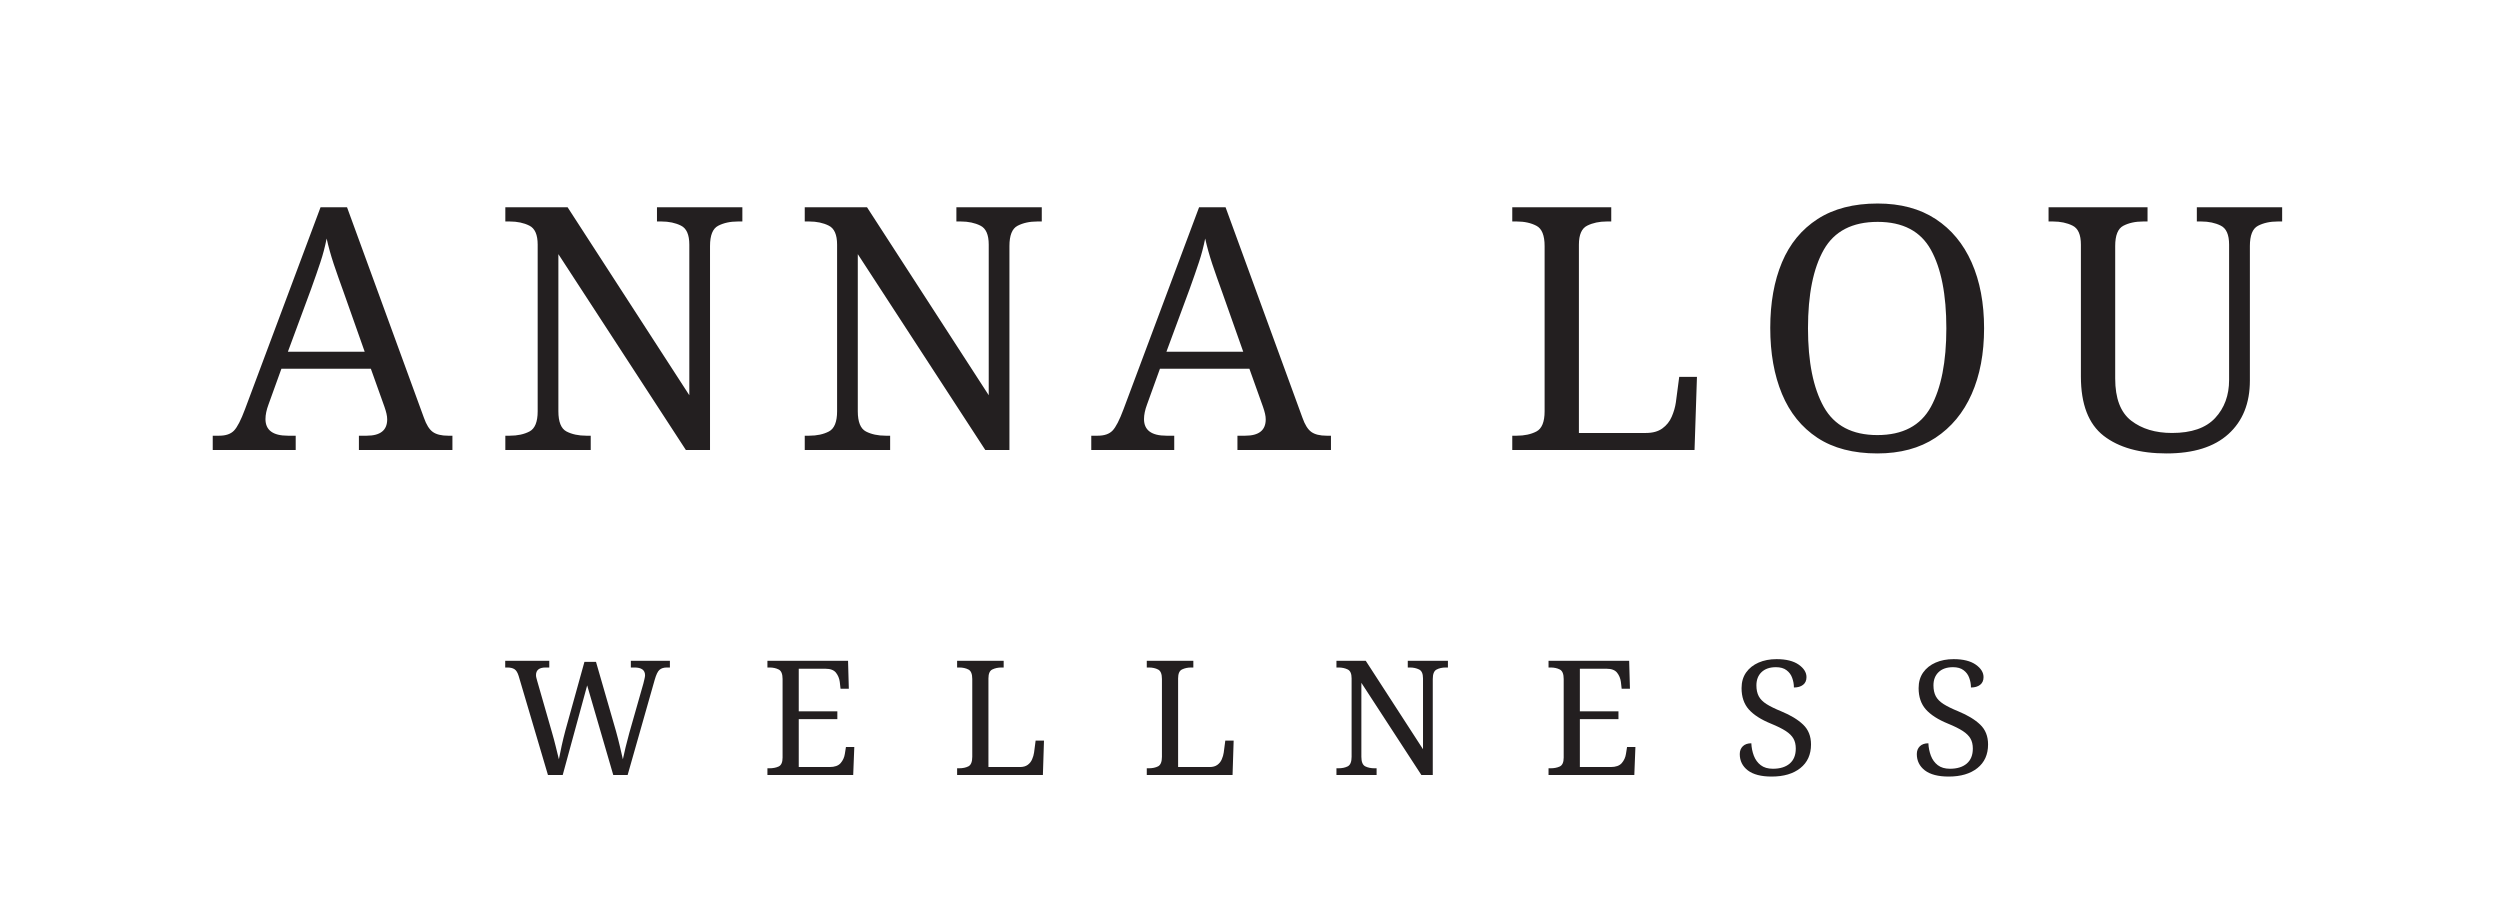
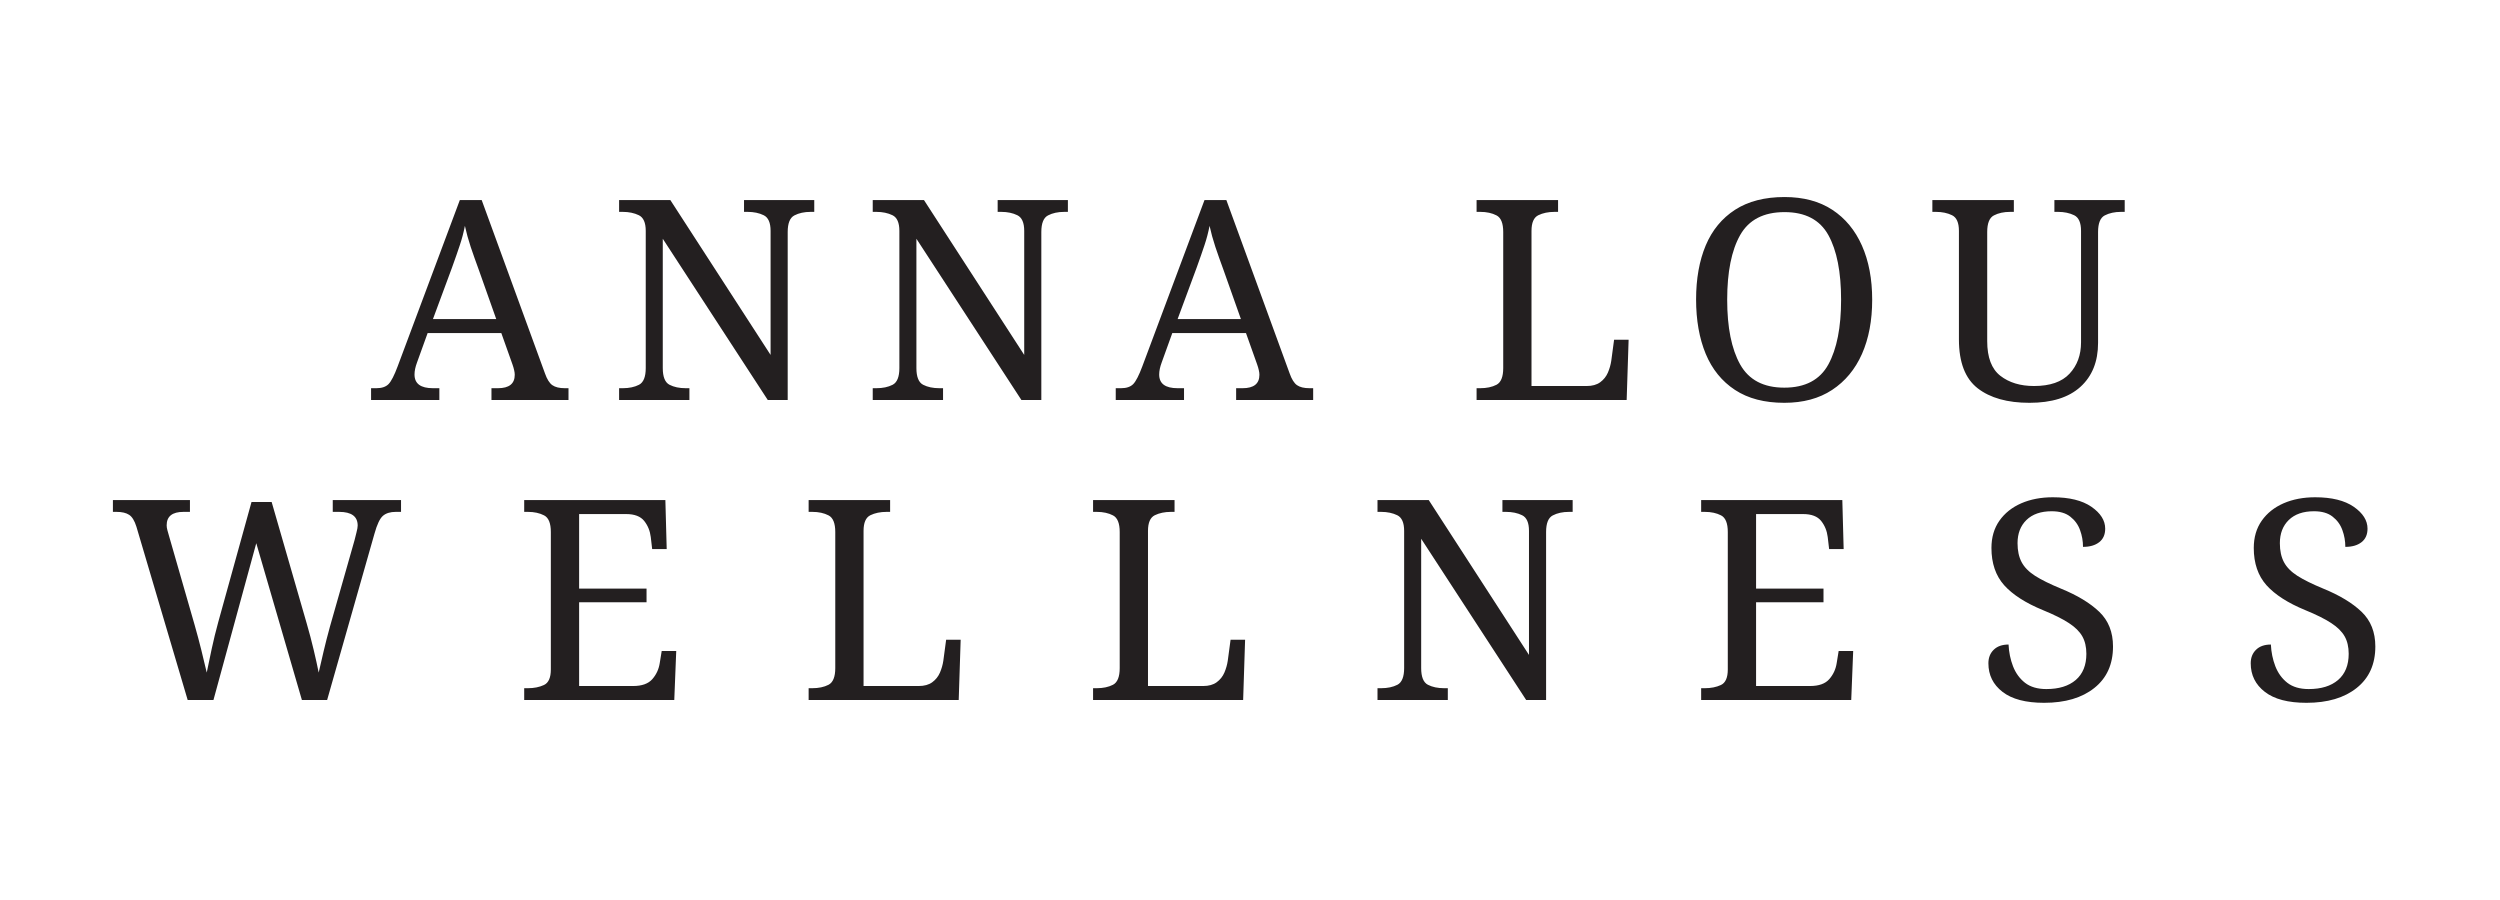
<svg xmlns="http://www.w3.org/2000/svg" viewBox="0 0 500 180" preserveAspectRatio="xMidYMid meet">
-   <text x="250" y="90" text-anchor="middle" font-family="'EB Garamond', Georgia, serif" font-size="68" font-weight="400" fill="#231F20" letter-spacing="8">ANNA LOU</text>
-   <text x="250" y="155" text-anchor="middle" font-family="'EB Garamond', Georgia, serif" font-size="32" font-weight="400" fill="#231F20" letter-spacing="18">WELLNESS</text>
+   <text x="250" y="80" text-anchor="middle" font-family="'EB Garamond', Georgia, serif" font-size="56" font-weight="400" fill="#231F20" letter-spacing="8">ANNA LOU</text>
+   <text x="250" y="140" text-anchor="middle" font-family="'EB Garamond', Georgia, serif" font-size="56" font-weight="400" fill="#231F20" letter-spacing="22">WELLNESS</text>
</svg>
